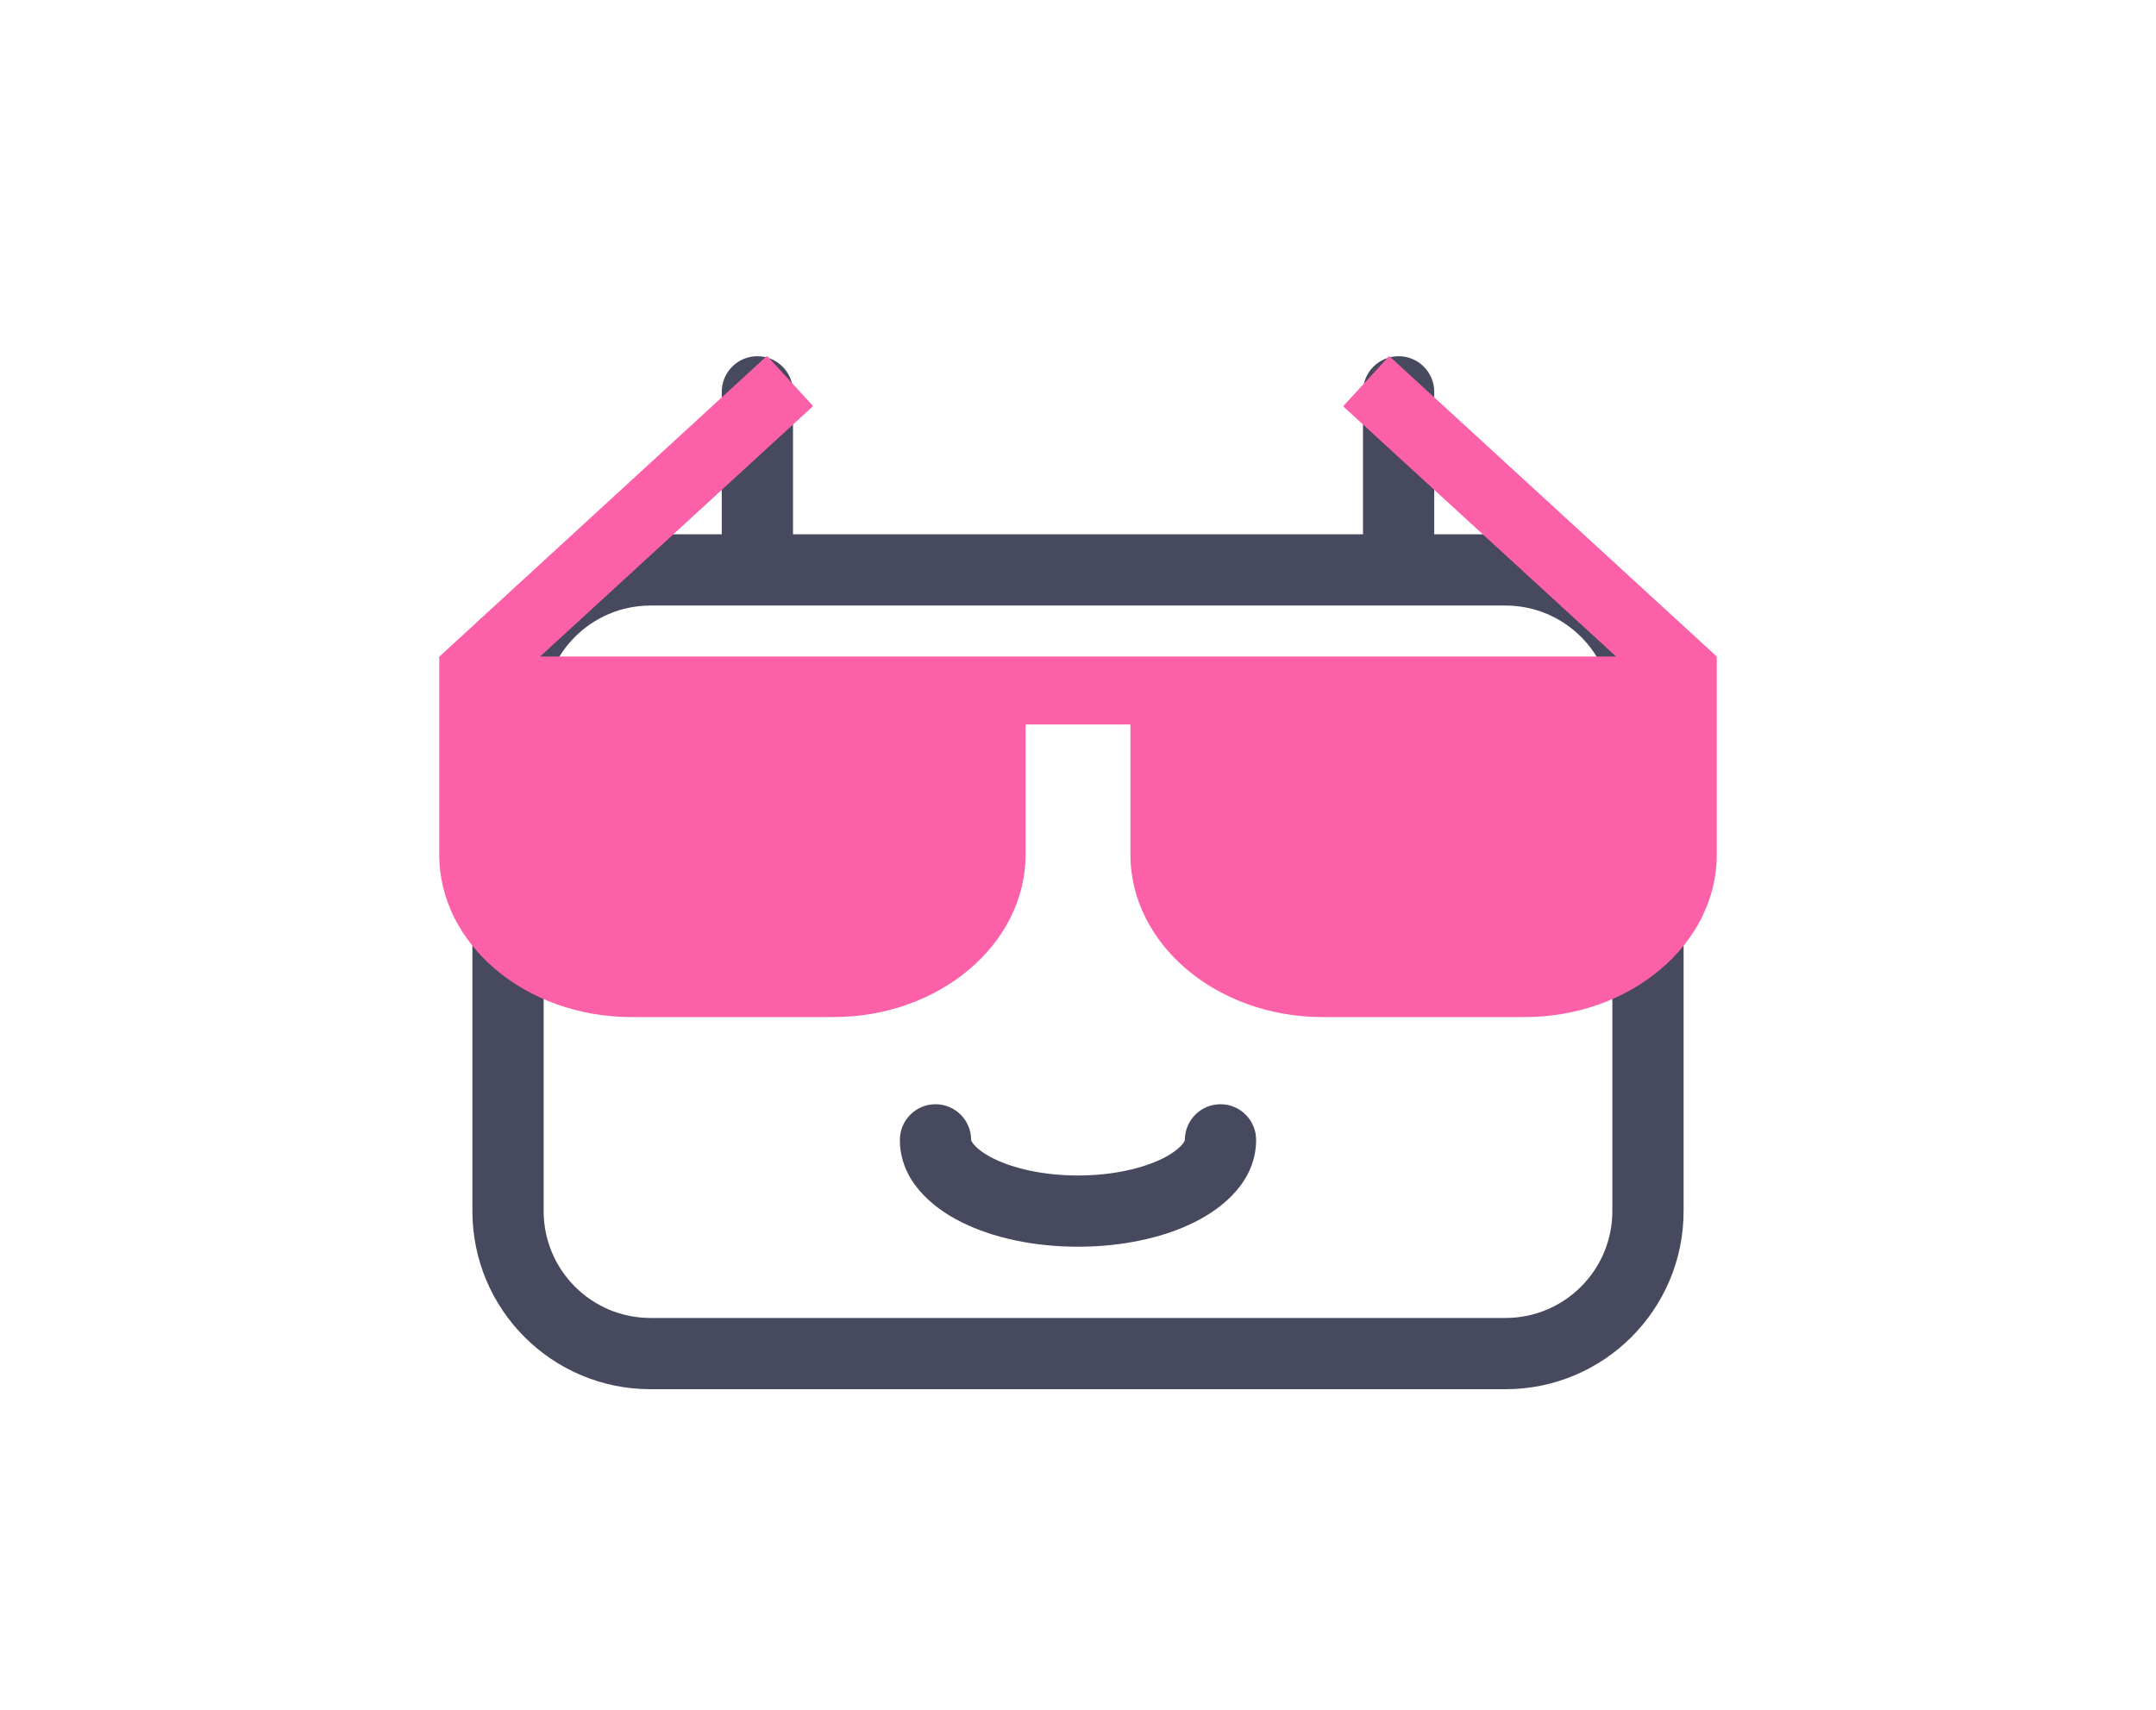
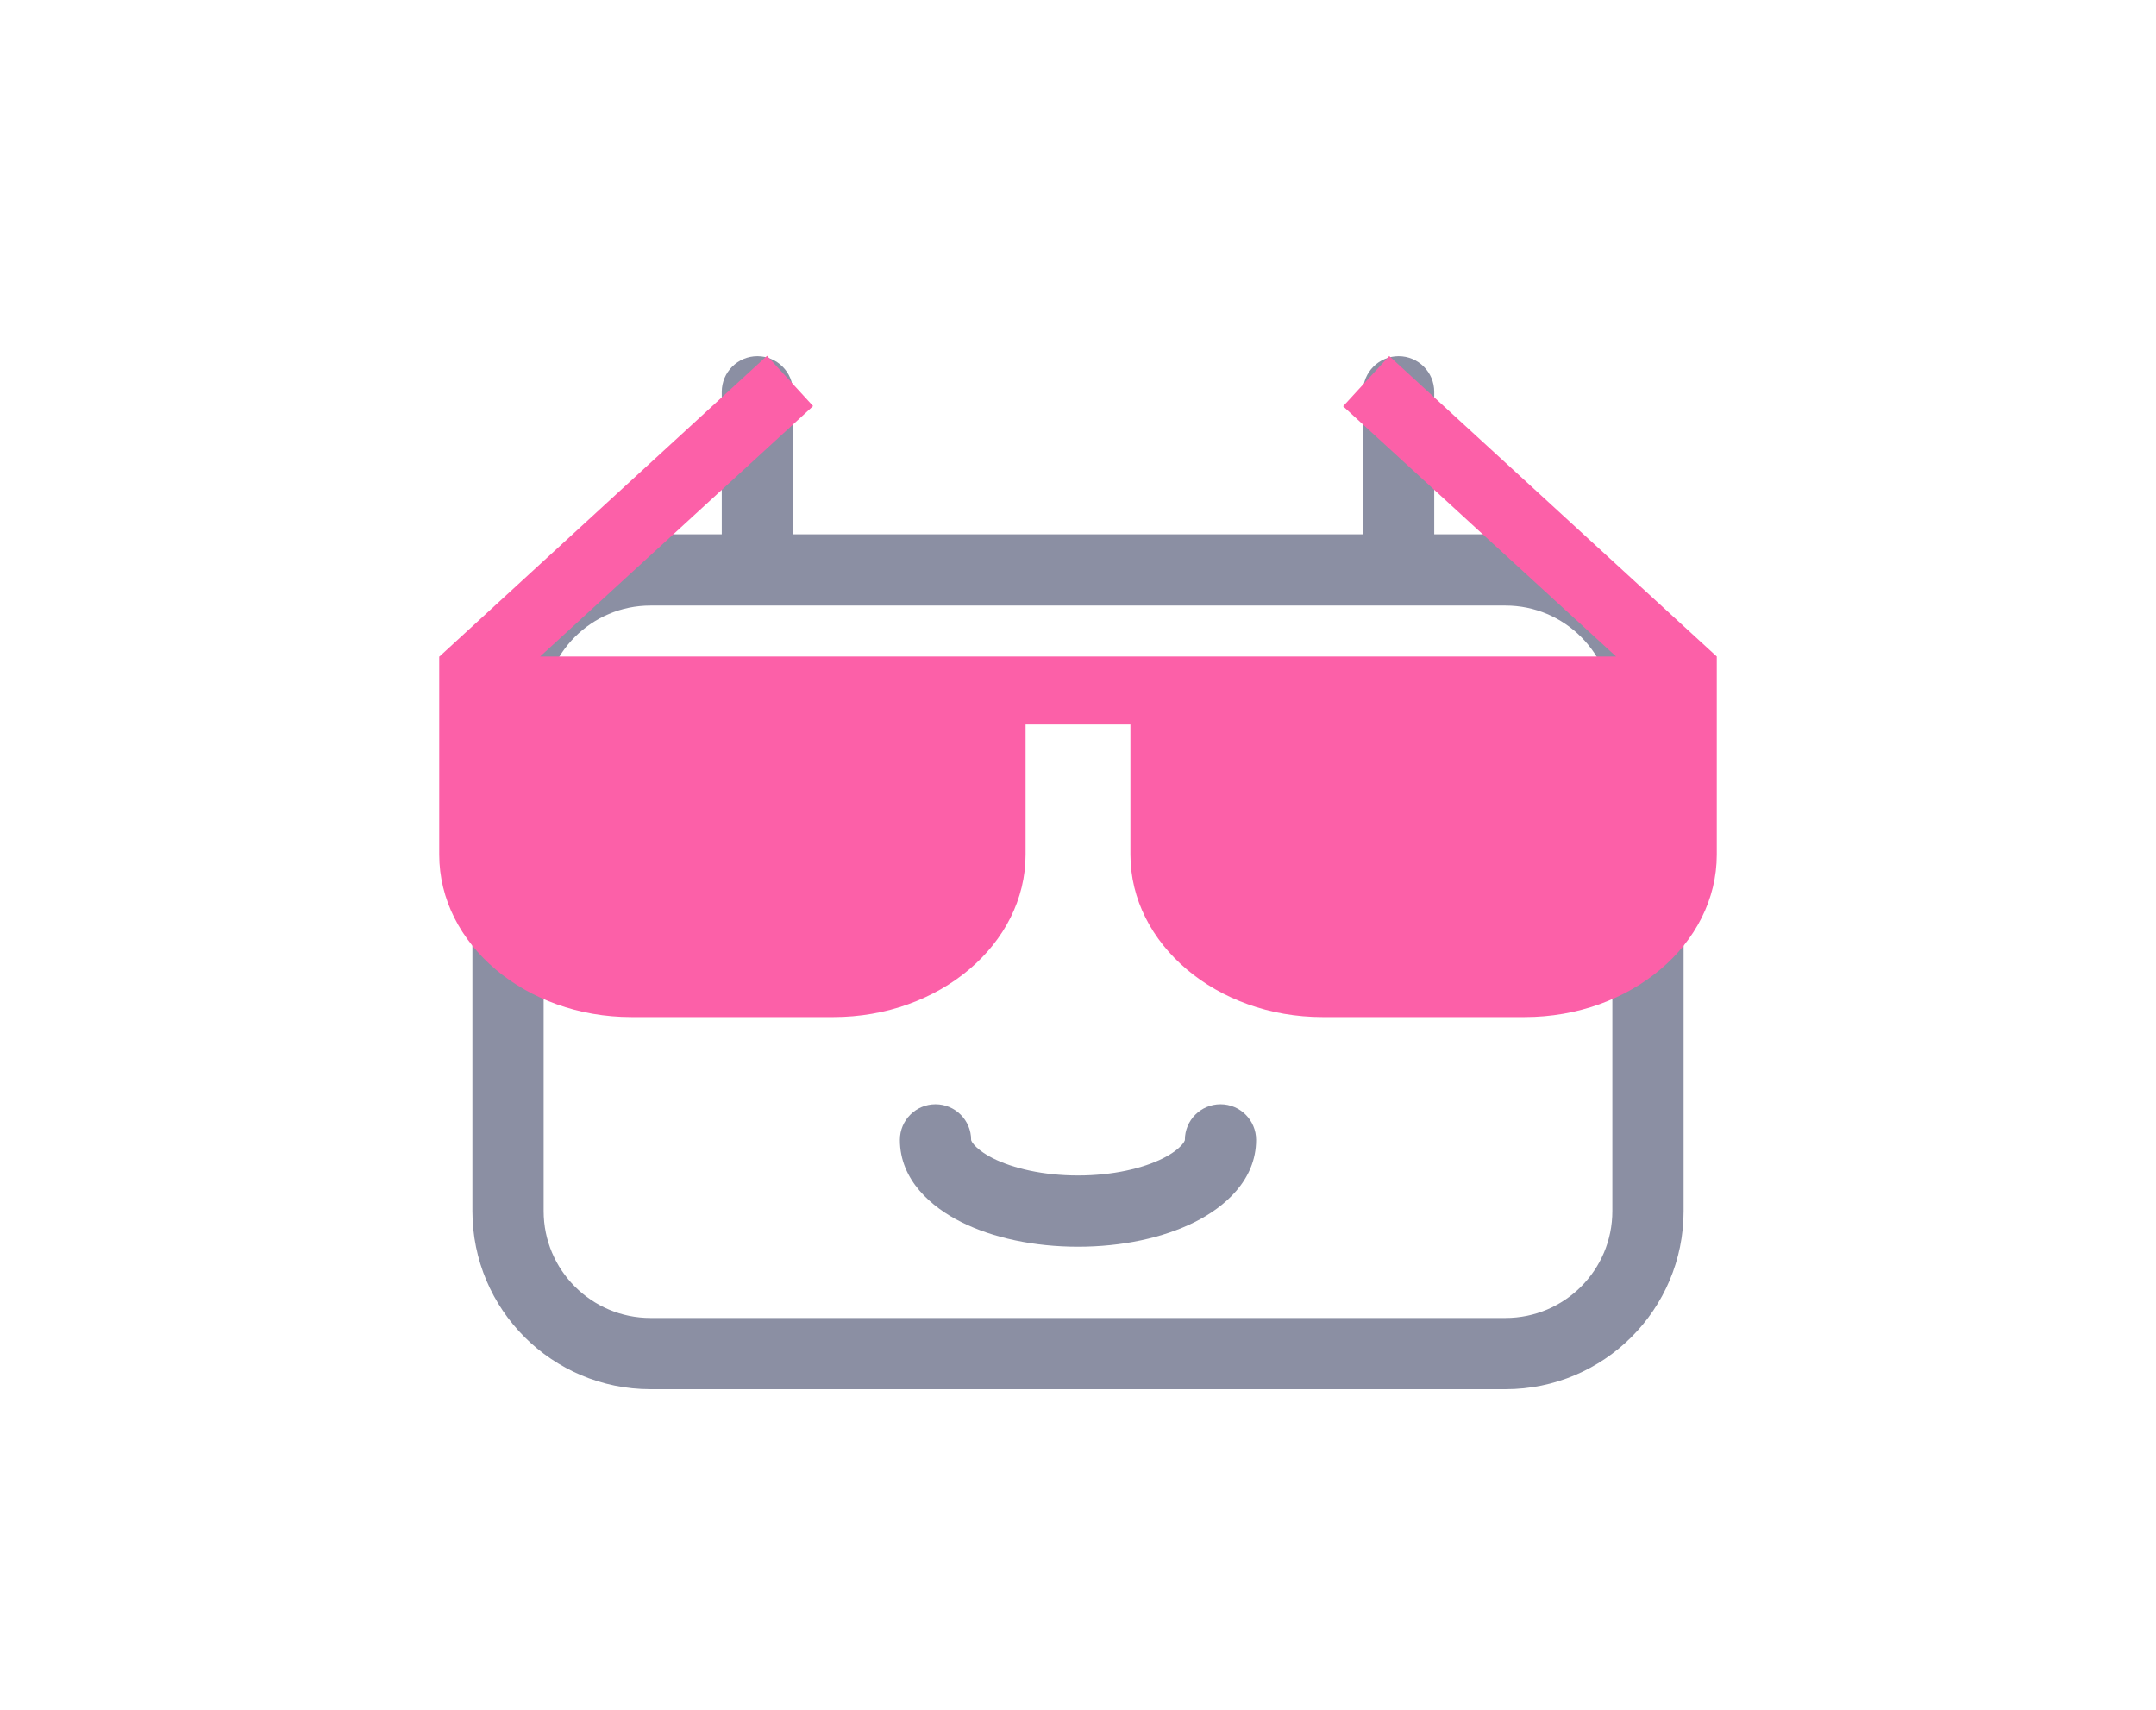
<svg xmlns="http://www.w3.org/2000/svg" width="464" height="368" viewBox="24 0 464 368" role="img" aria-labelledby="title desc">
  <svg x="72" y="0" width="368" height="368" viewBox="0 0 24 24" fill="none">
-     <path fill-rule="evenodd" clip-rule="evenodd" d="M7.5 11C6.948 11 6.5 11.448 6.5 12C6.5 12.552 6.948 13 7.5 13C8.052 13 8.5 12.552 8.5 12C8.5 11.448 8.052 11 7.5 11ZM5.5 12C5.5 10.895 6.395 10 7.5 10C8.605 10 9.5 10.895 9.5 12C9.5 13.105 8.605 14 7.5 14C6.395 14 5.5 13.105 5.5 12Z" fill="#47495F" />
-     <path fill-rule="evenodd" clip-rule="evenodd" d="M16.5 11C15.948 11 15.5 11.448 15.5 12C15.5 12.552 15.948 13 16.5 13C17.052 13 17.5 12.552 17.5 12C17.5 11.448 17.052 11 16.5 11ZM14.5 12C14.5 10.895 15.395 10 16.5 10C17.605 10 18.5 10.895 18.5 12C18.5 13.105 17.605 14 16.5 14C15.395 14 14.5 13.105 14.5 12Z" fill="#47495F" />
-     <path fill-rule="evenodd" clip-rule="evenodd" d="M10 15.5C10.276 15.5 10.5 15.724 10.5 16L10.5 16.003C10.5 16.003 10.501 16.007 10.503 16.012C10.507 16.022 10.517 16.041 10.539 16.066C10.585 16.12 10.67 16.19 10.809 16.26C11.088 16.399 11.508 16.5 12 16.5C12.492 16.5 12.912 16.399 13.191 16.26C13.33 16.19 13.415 16.12 13.461 16.066C13.483 16.041 13.493 16.022 13.497 16.012C13.499 16.007 13.5 16.003 13.5 16.003L13.5 16C13.5 15.724 13.724 15.5 14 15.5C14.276 15.5 14.5 15.724 14.5 16C14.5 16.568 14.053 16.947 13.638 17.154C13.193 17.377 12.613 17.5 12 17.5C11.387 17.5 10.807 17.377 10.362 17.154C9.947 16.947 9.5 16.568 9.5 16C9.5 15.724 9.724 15.5 10 15.5Z" fill="#47495F" />
-     <path fill-rule="evenodd" clip-rule="evenodd" d="M16 5.5V7.5H8V5.5C8 5.224 7.776 5 7.5 5C7.224 5 7 5.224 7 5.5V7.5H6C4.619 7.5 3.5 8.619 3.5 10V17C3.5 18.381 4.619 19.5 6 19.5H18C19.381 19.5 20.5 18.381 20.5 17V10C20.5 8.619 19.381 7.5 18 7.5H17V5.5C17 5.224 16.776 5 16.5 5C16.224 5 16 5.224 16 5.5ZM6 8.5C5.172 8.5 4.5 9.172 4.5 10V17C4.5 17.828 5.172 18.5 6 18.5H18C18.828 18.5 19.5 17.828 19.5 17V10C19.5 9.172 18.828 8.5 18 8.5H6Z" fill="#47495F" />
+     <path fill-rule="evenodd" clip-rule="evenodd" d="M7.5 11C6.948 11 6.5 11.448 6.5 12C6.5 12.552 6.948 13 7.5 13C8.052 13 8.5 12.552 8.5 12C8.5 11.448 8.052 11 7.5 11ZM5.5 12C5.5 10.895 6.395 10 7.5 10C8.605 10 9.5 10.895 9.5 12C9.5 13.105 8.605 14 7.5 14C6.395 14 5.5 13.105 5.5 12Z" fill="#8B8FA3" />
+     <path fill-rule="evenodd" clip-rule="evenodd" d="M16.5 11C15.948 11 15.5 11.448 15.5 12C15.5 12.552 15.948 13 16.5 13C17.052 13 17.5 12.552 17.5 12C17.5 11.448 17.052 11 16.5 11ZM14.5 12C14.5 10.895 15.395 10 16.5 10C17.605 10 18.5 10.895 18.5 12C18.5 13.105 17.605 14 16.5 14C15.395 14 14.5 13.105 14.5 12Z" fill="#8B8FA3" />
+     <path fill-rule="evenodd" clip-rule="evenodd" d="M10 15.5C10.276 15.5 10.5 15.724 10.5 16L10.5 16.003C10.5 16.003 10.501 16.007 10.503 16.012C10.507 16.022 10.517 16.041 10.539 16.066C10.585 16.12 10.67 16.19 10.809 16.26C11.088 16.399 11.508 16.5 12 16.5C12.492 16.5 12.912 16.399 13.191 16.26C13.33 16.19 13.415 16.12 13.461 16.066C13.483 16.041 13.493 16.022 13.497 16.012C13.499 16.007 13.5 16.003 13.5 16.003L13.5 16C13.5 15.724 13.724 15.5 14 15.5C14.276 15.5 14.5 15.724 14.5 16C14.5 16.568 14.053 16.947 13.638 17.154C13.193 17.377 12.613 17.5 12 17.5C11.387 17.5 10.807 17.377 10.362 17.154C9.947 16.947 9.5 16.568 9.5 16C9.5 15.724 9.724 15.5 10 15.5Z" fill="#8B8FA3" />
+     <path fill-rule="evenodd" clip-rule="evenodd" d="M16 5.5V7.5H8V5.5C8 5.224 7.776 5 7.5 5C7.224 5 7 5.224 7 5.5V7.5H6C4.619 7.5 3.5 8.619 3.5 10V17C3.5 18.381 4.619 19.5 6 19.5H18C19.381 19.5 20.5 18.381 20.5 17V10C20.5 8.619 19.381 7.5 18 7.5H17V5.5C17 5.224 16.776 5 16.5 5C16.224 5 16 5.224 16 5.5ZM6 8.5C5.172 8.5 4.5 9.172 4.5 10V17C4.5 17.828 5.172 18.5 6 18.5H18C18.828 18.5 19.5 17.828 19.5 17V10C19.5 9.172 18.828 8.5 18 8.5H6Z" fill="#8B8FA3" />
  </svg>
  <svg x="24" y="20" width="464" height="329" viewBox="-28.3 -167.1 700 700">
-     <path fill="#FC60A8" d="     M614.2 91l-150-137.6-21.1 23L568.1 91H75.4l125-114.7-21.1-23L29.3 91h-.1v90.7c0 41 39.5 74.4 88 74.4h92.5c48.5 0 88-33.4 88-74.4v-59.6h48v59.6c0 41 39.5 74.4 88 74.4h92.5c48.5 0 88-33.4 88-74.4V91z" />
+     <path fill="#FC60A8" d="M614.2 91l-150-137.6-21.1 23L568.1 91H75.4l125-114.7-21.1-23L29.3 91h-.1v90.7c0 41 39.5 74.4 88 74.4h92.5c48.5 0 88-33.4 88-74.4v-59.6h48v59.6c0 41 39.5 74.4 88 74.4h92.5c48.5 0 88-33.4 88-74.4V91z" />
  </svg>
</svg>
